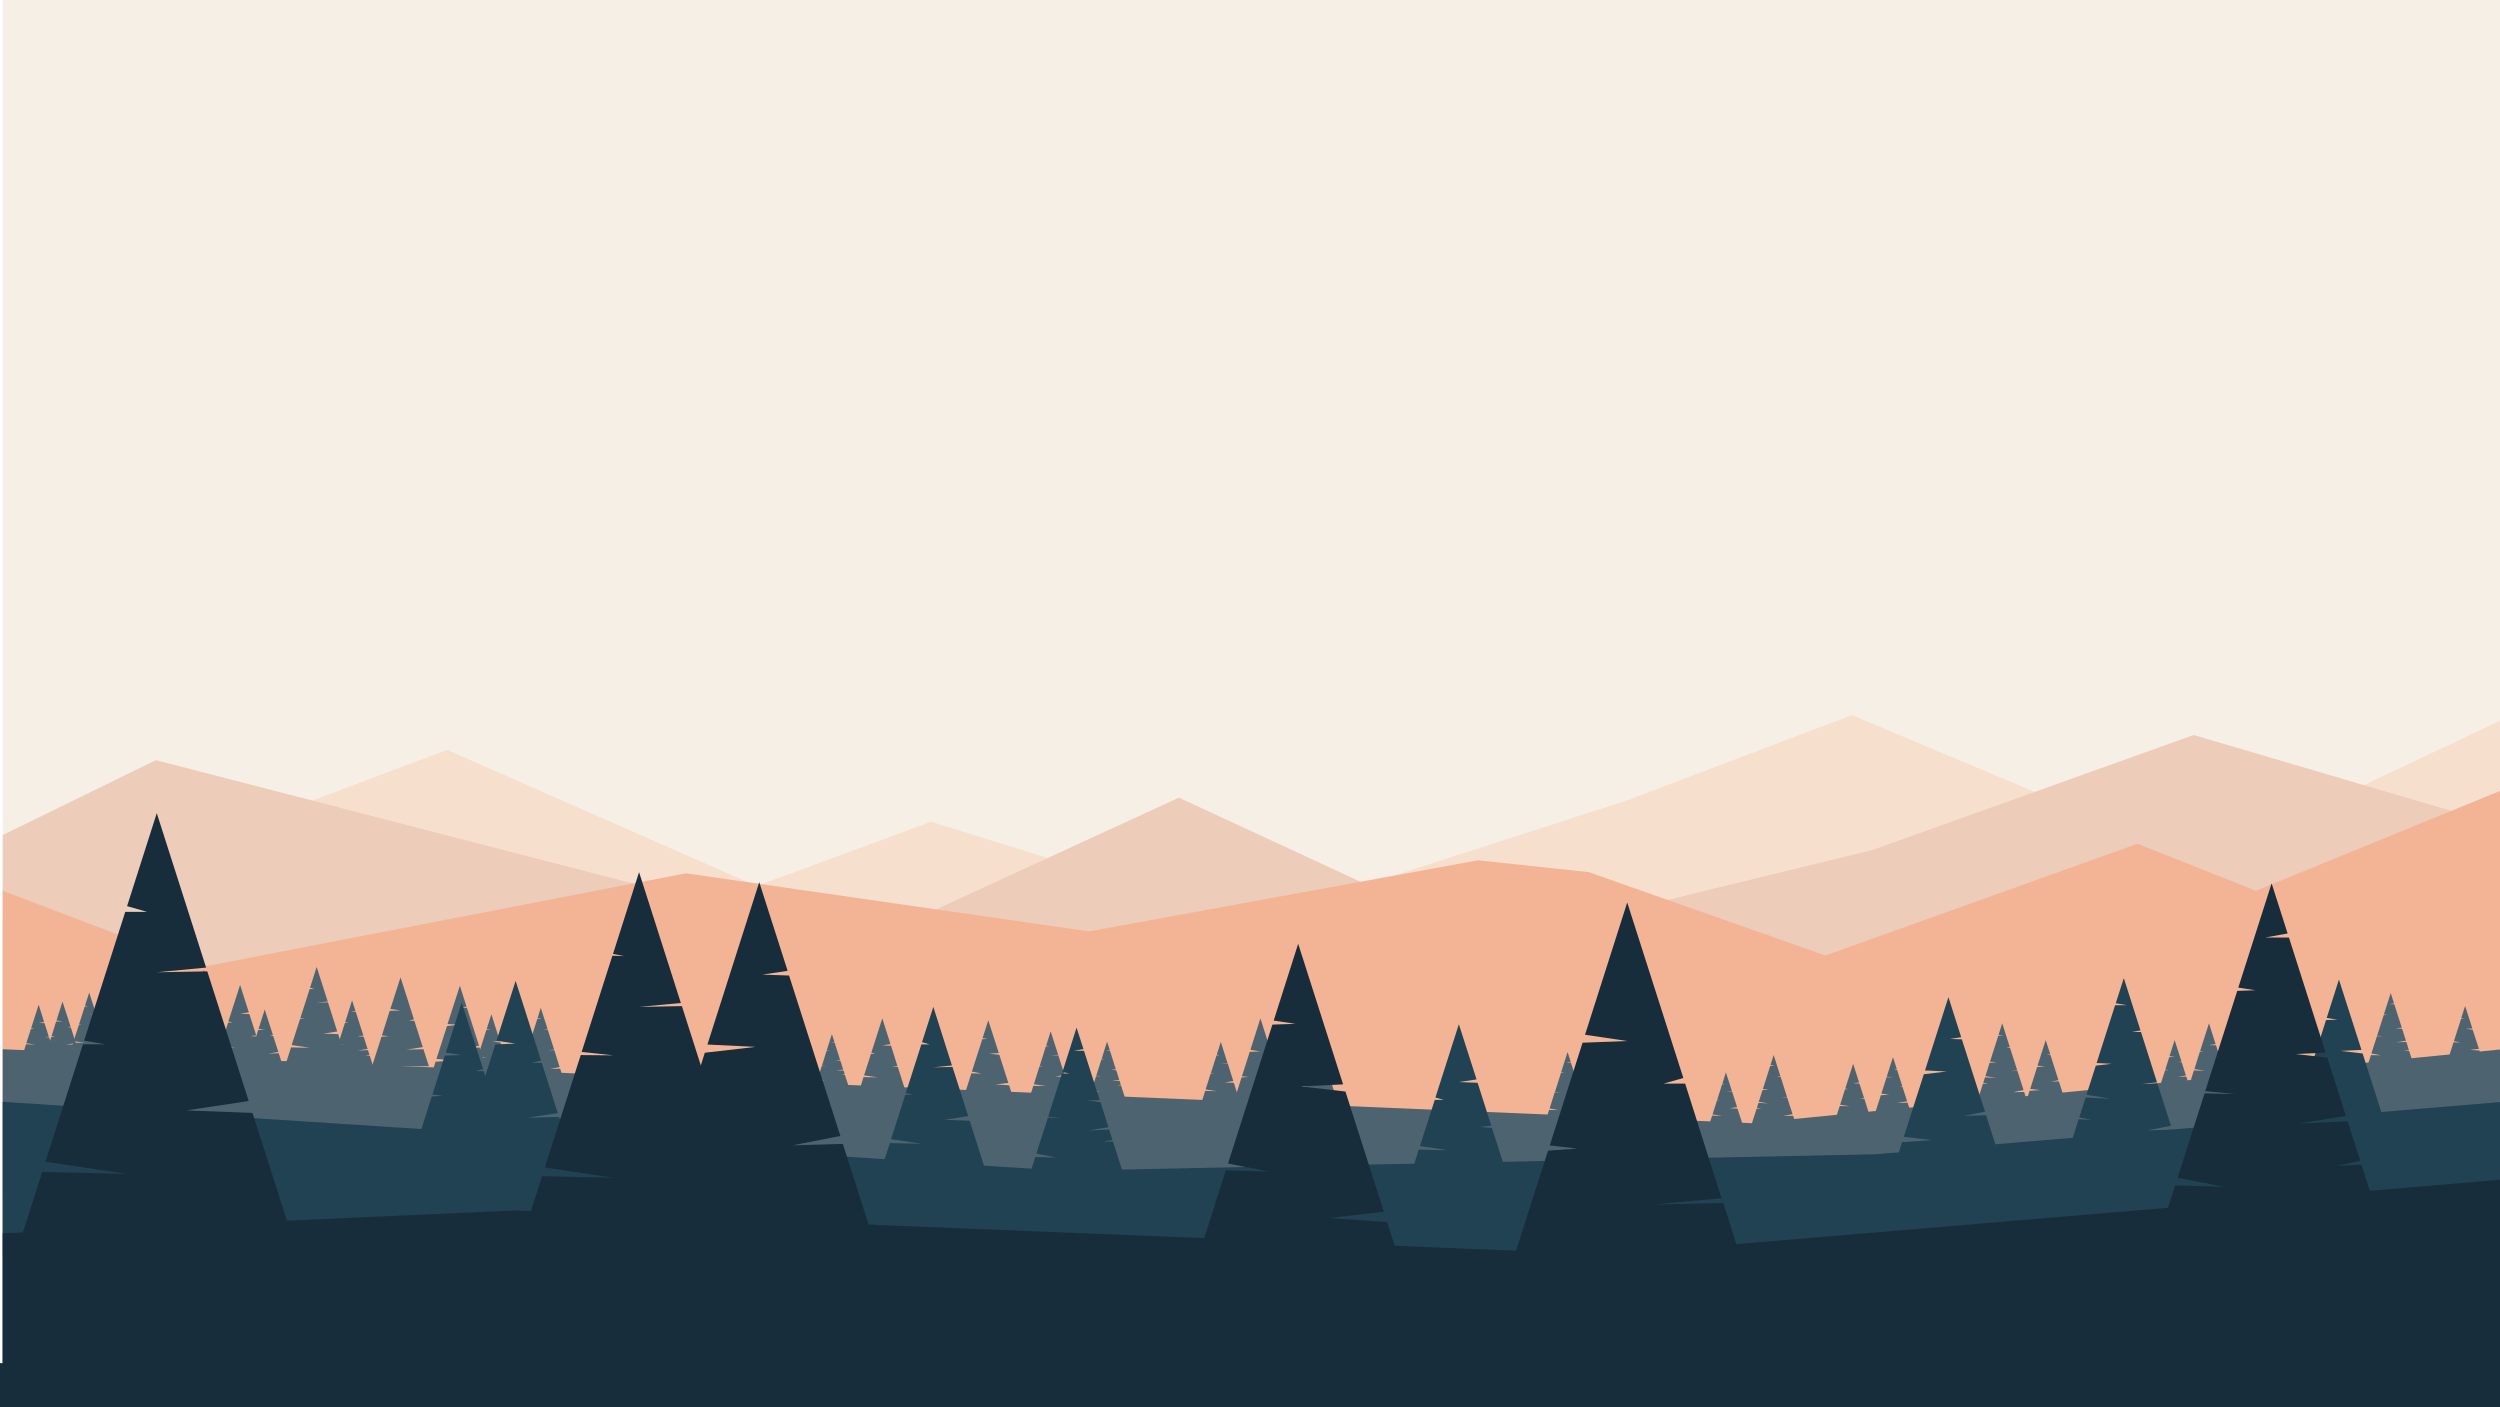
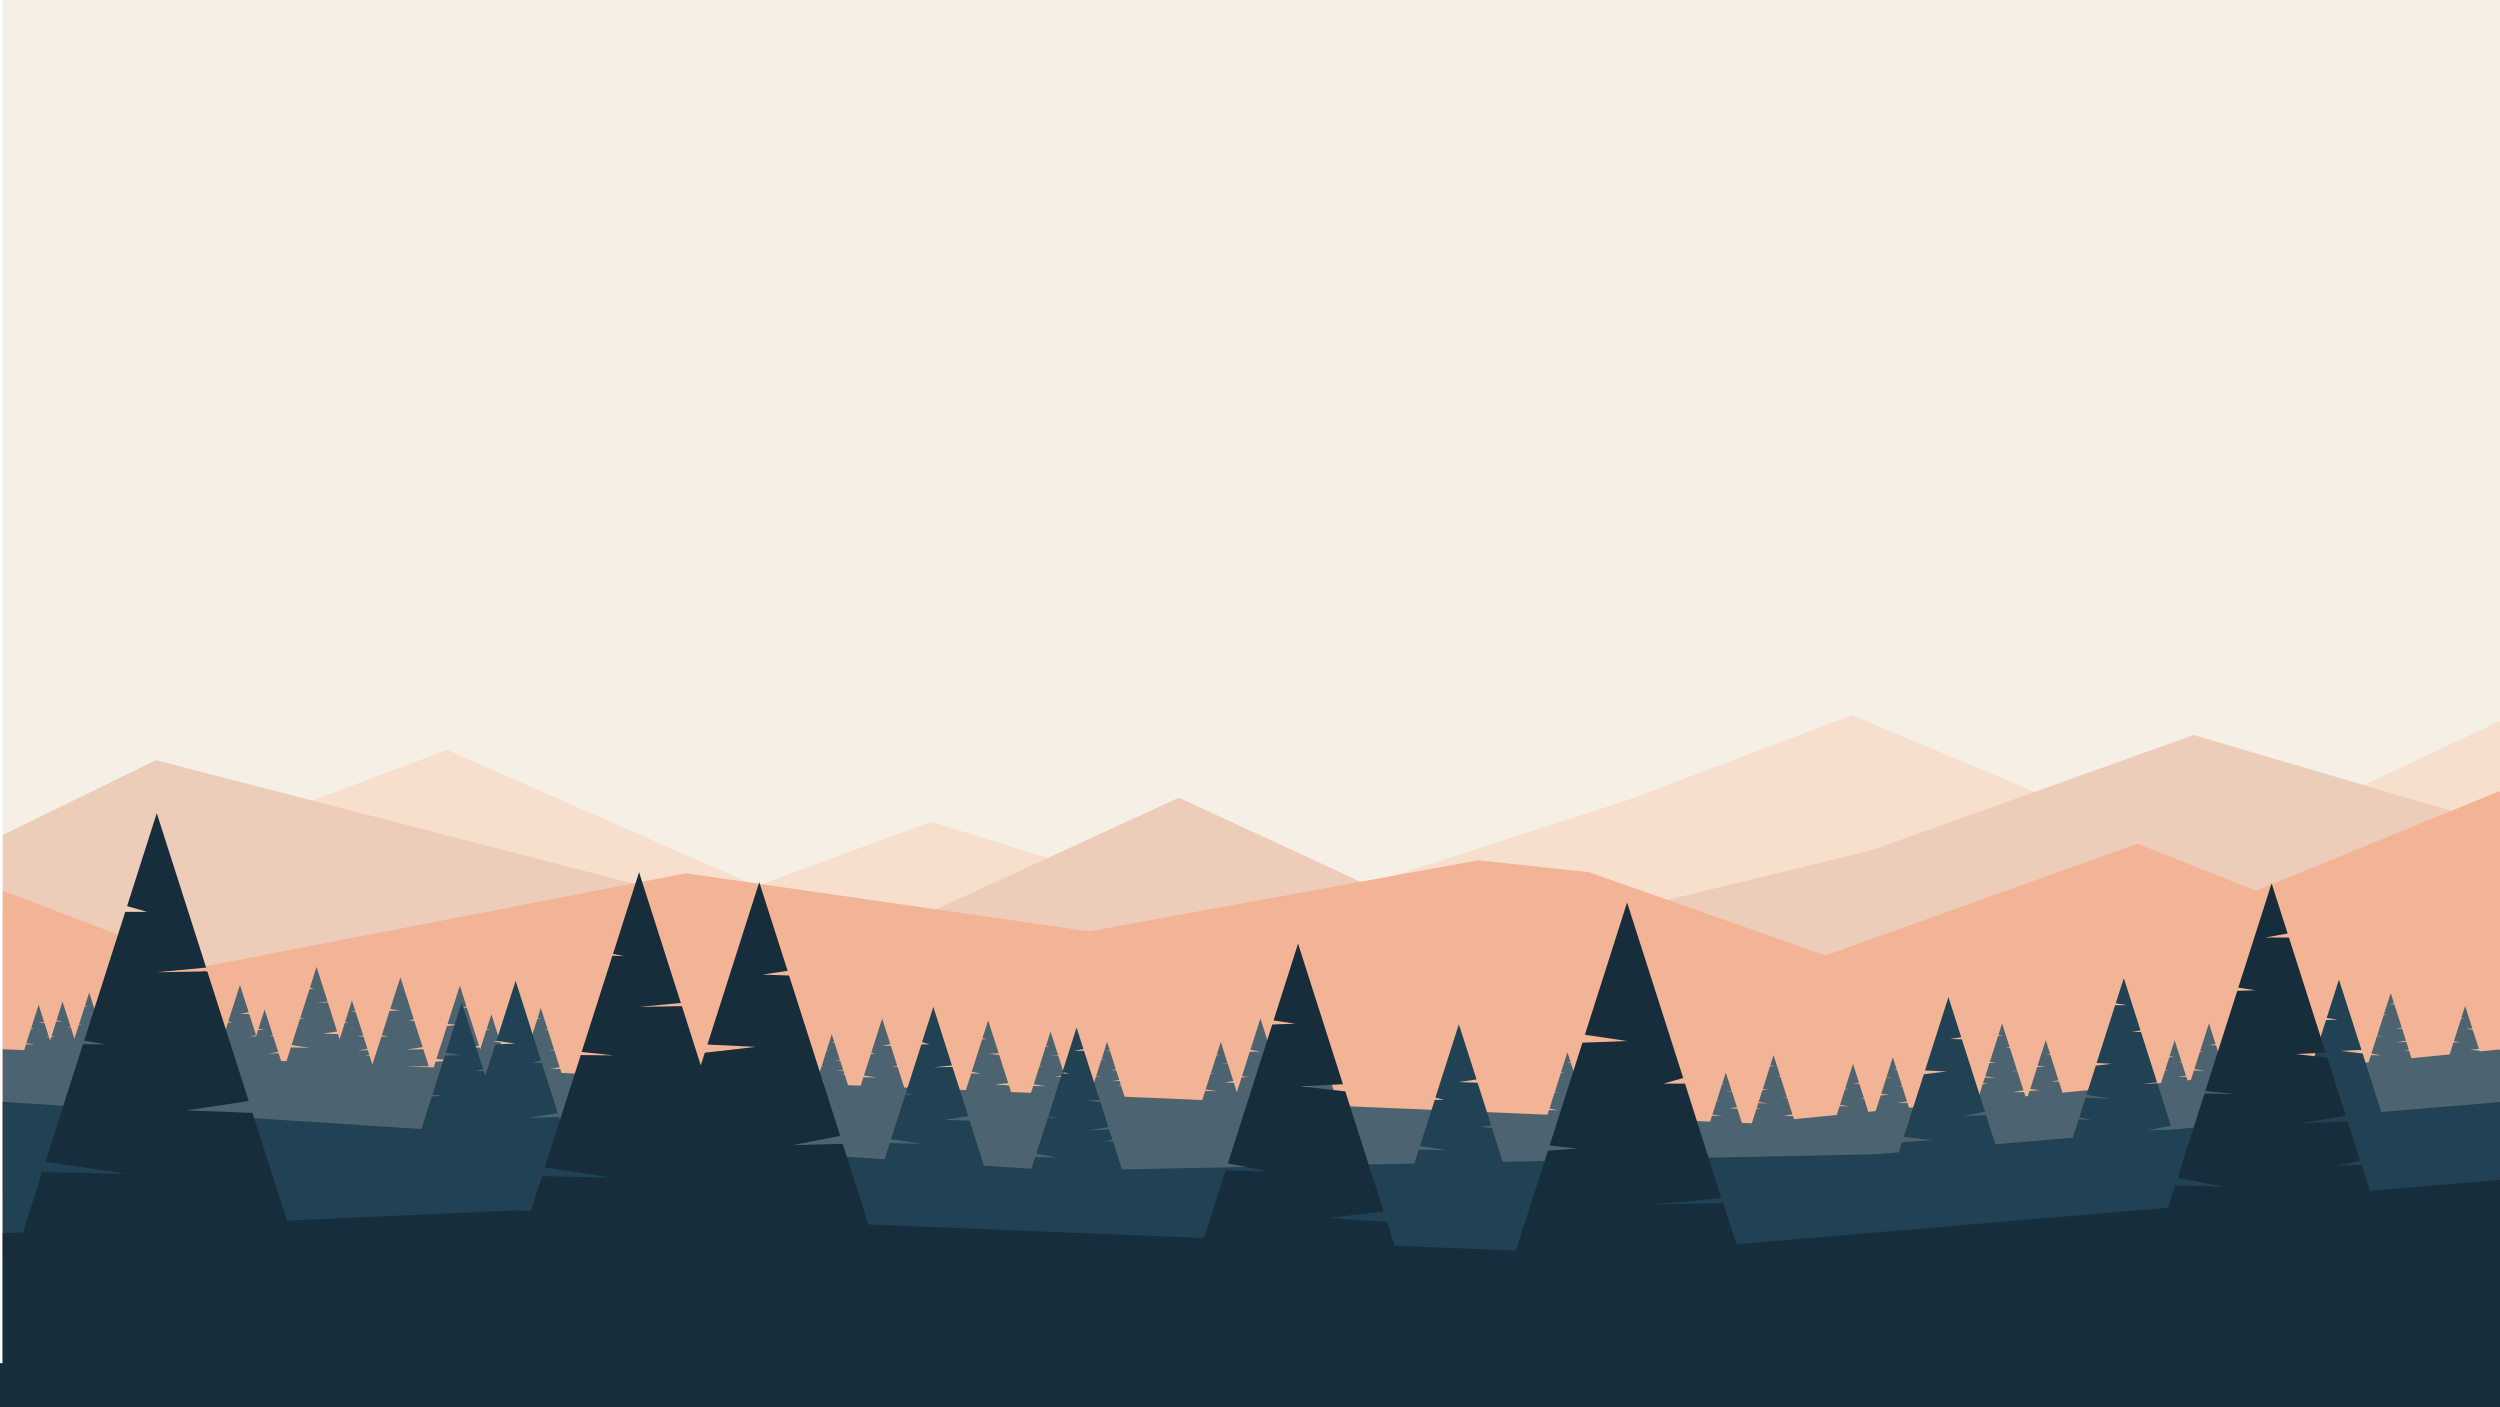
<svg xmlns="http://www.w3.org/2000/svg" version="1.1" id="bac1" x="0px" y="0px" viewBox="0 0 1920 1080" enable-background="new 0 0 1920 1080" xml:space="preserve">
  <g>
-     <rect x="2.1" fill="#F5EFE5" width="1920" height="1059.5" />
-     <polygon id="111" fill="#F7DFCE" points="1922.1,552.6 1690.5,661.9 1422.3,549.2 1249.2,614.8 961.4,707.7 715.1,631.1 581,680.5    343.4,575.9 2.1,704.1 2.1,935.7 1922.1,935.7  " />
-     <polygon fill="#EDCCB9" points="1922.1,634.4 1684.7,564.5 1438,652.8 1146,724 905.4,612.6 662.8,724.2 119.7,583.8 2.1,641.3    2.1,920.5 1922.1,920.5  " />
-     <polygon fill="#F3B495" points="2.1,964.8 1922.1,964.8 1922.1,606.6 1732.5,684.1 1641.7,648 1401.9,733.8 1220.2,669.8    1135.1,660.7 836.3,715.3 526.8,670.7 155.7,742.5 2.1,684.1  " />
-     <polygon fill="#4D6470" points="685.1,819 689.2,818.6 684.3,803.1 677.6,802.9 683.9,801.9 677.6,782.1 669.2,808.4 672.2,809.3    668.9,809.3 663.6,825.9 673.8,827.4 663.2,827.2 659.8,837.9 695.4,837.9 689.5,819.3  " />
-     <polygon fill="#4D6470" points="1554.1,837.2 1549.4,822.5 1544.1,822.6 1549.3,822.2 1543.7,804.7 1540.6,804.6 1543.5,804.1    1537.7,785.9 1534.9,794.7 1538.8,795.4 1534.7,795.4 1528.3,815.4 1533.5,815.7 1528,816.3 1524.8,826.5 1533.1,827.8    1524.5,827.4 1523.1,831.6 1526.9,832.3 1522.9,832.3 1518.4,846.4 1557,846.4 1554.5,838.6 1546,838.8  " />
-     <polygon fill="#4D6470" points="1428.6,843.5 1431.6,843.2 1428,832.1 1423.2,832 1427.8,831.3 1423.2,817 1417.2,835.9    1419.3,836.5 1417,836.5 1413.2,848.5 1420.5,849.6 1412.9,849.4 1410.4,857.1 1436,857.1 1431.8,843.8  " />
-     <polygon fill="#4D6470" points="137.1,805.9 142.6,788.4 148.9,788.6 142.8,788 149.4,767.2 153.2,767.1 149.6,766.6 156.5,745    159.8,755.3 155.2,756.2 160.1,756.2 167.7,780 161.5,780.3 168,781 171.9,793.1 162.1,794.7 172.3,794.2 173.9,799.2 169.4,800    174.1,800 179.4,816.7 133.6,816.7 136.6,807.5 146.8,807.8  " />
-     <polygon fill="#4D6470" points="997,850.2 1002.1,834.2 1009.5,833.9 1002.6,832.8 1007.2,818.5 1012.8,818.6 1007.3,818.1    1012.8,800.9 1016,811.3 1013.8,811.9 1016.2,811.9 1020.8,826.1 1018.5,826.6 1020.9,826.6 1025.1,839.6 1016.1,840.9    1025.4,840.7 1028.5,850.2  " />
-     <polygon fill="#4D6470" points="1702.5,815.6 1705.8,815.2 1701.9,802.8 1696.5,802.6 1701.6,801.9 1696.5,785.9 1689.7,807.1    1692.1,807.7 1689.5,807.7 1685.3,821.1 1693.4,822.3 1684.9,822.1 1682.2,830.7 1710.8,830.7 1706,815.8  " />
-     <polygon fill="#4D6470" points="1376.7,855.7 1372.5,842.7 1367.9,842.8 1372.4,842.4 1367.5,826.9 1364.7,826.8 1367.3,826.4    1362.2,810.3 1359.7,818 1363.2,818.7 1359.5,818.7 1353.9,836.4 1358.5,836.6 1353.6,837.2 1350.7,846.2 1358.1,847.4 1350.5,847    1349.3,850.8 1352.6,851.4 1349.1,851.4 1345.1,863.8 1379.3,863.8 1377.1,856.9 1369.5,857.1  " />
-     <polygon fill="#4D6470" points="1889.7,800.6 1884.6,799.6 1890.1,782.5 1892.9,782.4 1890.2,782 1893.2,772.6 1898.8,789.9    1893.6,790.1 1899,790.8 1903.8,805.5 1897,806.3 1904.2,806.8 1905.7,811.5 1880.8,811.5 1884.3,800.5  " />
-     <polygon fill="#4D6470" points="1665.5,821.8 1662.9,821.5 1666,811.9 1670.1,811.7 1666.2,811.1 1670.1,798.8 1675.4,815.2    1673.5,815.7 1675.5,815.7 1678.8,826 1672.5,827 1679.1,826.8 1681.2,833.5 1659.1,833.5 1662.8,822  " />
-     <polygon fill="#4D6470" points="1821.2,809.1 1825.5,795.8 1830.3,795.9 1825.6,795.4 1830.7,779.6 1833.5,779.5 1830.8,779.1    1836.1,762.7 1838.6,770.6 1835.1,771.2 1838.8,771.2 1844.6,789.3 1839.9,789.6 1844.8,790.1 1847.8,799.3 1840.3,800.5    1848.1,800.2 1850,806.4 1846.2,807.2 1850.2,807 1853.5,817.3 1818.6,817.3 1820.9,810.3 1828.6,810.5  " />
-     <polygon fill="#4D6470" points="1575.2,830.7 1580.9,829.6 1574.7,810.1 1571.5,810 1574.6,809.6 1571.1,798.8 1564.8,818.5    1570.7,818.8 1564.5,819.5 1559.2,836.3 1566.8,837.2 1558.7,837.7 1557,843.1 1585.3,843.1 1581.2,830.5  " />
-     <polygon fill="#4D6470" points="1338.7,864.7 1334.4,851.4 1328.3,851.1 1334.1,850.3 1330.2,838.2 1325.5,838.3 1330.1,837.9    1325.5,823.6 1322.8,832.2 1324.6,832.7 1322.6,832.7 1318.8,844.7 1320.8,845 1318.7,845 1315.2,855.9 1322.7,857 1314.9,856.8    1312.4,864.7  " />
-     <polygon fill="#4D6470" points="197.8,802.8 194.7,802.5 198.3,791 203.3,790.8 198.6,790.1 203.3,775.3 209.6,794.9 207.4,795.6    209.8,795.6 213.8,807.9 206.2,809.1 214.1,808.9 216.6,816.9 190.1,816.9 194.5,803  " />
-     <polygon fill="#4D6470" points="298.4,795.8 293.3,795.2 299.3,776.3 307.6,776 299.8,774.9 307.6,750.6 317.9,782.8 314.2,783.9    318.2,783.9 324.7,804.2 312.2,806.1 325.2,805.8 329.4,818.9 285.7,818.9 293,796.2  " />
-     <polygon fill="#4D6470" points="627.9,828.6 631.1,818.7 634.6,818.8 631.2,818.5 634.9,806.8 637,806.7 635,806.4 638.9,794.2    640.8,800.1 638.2,800.5 640.9,800.5 645.2,814 641.8,814.1 645.4,814.6 647.6,821.4 642.1,822.3 647.8,822 648.7,824.9    646.2,825.3 648.8,825.3 651.9,834.7 626,834.7 627.6,829.5 633.4,829.7  " />
-     <polygon fill="#4D6470" points="838.4,837.1 841.8,826.5 845.6,826.5 841.9,826.2 845.9,813.6 848.2,813.5 846.1,813.2 850.2,800    852.3,806.3 849.5,806.8 852.4,806.8 857,821.3 853.3,821.5 857.3,822 859.6,829.3 853.6,830.3 859.8,830 860.8,833 858.1,833.5    860.9,833.5 864.2,843.7 836.3,843.7 838.1,838 844.3,838.2  " />
-     <polygon fill="#4D6470" points="255.4,815.5 259.7,802 264.5,802.1 259.8,801.6 264.9,785.6 267.8,785.4 265.1,785 270.4,768.3    273,776.4 269.4,777 273.2,777 279.1,795.4 274.3,795.7 279.3,796.2 282.3,805.6 274.7,806.8 282.6,806.5 283.8,810.3 280.4,810.9    284,810.9 288.2,823.9 252.7,823.9 255,816.7 262.9,816.9  " />
-     <polygon fill="#4D6470" points="1190.1,851.3 1194,838.9 1198.5,839 1194.2,838.6 1198.9,823.8 1201.5,823.7 1199,823.3    1203.9,808 1206.3,815.4 1203,816 1206.4,816 1211.9,832.9 1207.5,833.1 1212.1,833.6 1214.8,842.2 1207.9,843.3 1215.1,843    1216.2,846.6 1213,847.1 1216.4,847.1 1220.2,859 1187.6,859 1189.7,852.4 1197,852.6  " />
-     <polygon fill="#4D6470" points="359.2,804.8 367.9,803.1 358.6,774 353.7,773.8 358.3,773.1 353.2,757 343.7,786.5 352.5,786.9    343.3,788 335.2,813.2 346.7,814.5 334.5,815.4 332,823.4 374.4,823.4 368.3,804.5  " />
-     <polygon fill="#4D6470" points="192.3,795.7 196.8,795.2 191.5,778.8 184.4,778.5 191.1,777.5 184.4,756.4 175.4,784.4    178.6,785.3 175.2,785.3 169.5,803 180.3,804.6 169.1,804.4 165.4,815.8 203.3,815.8 197,796  " />
-     <polygon fill="#4D6470" points="429.8,819.5 425.7,806.5 421,806.6 425.6,806.1 420.6,790.6 417.8,790.5 420.5,790.1 415.3,774    412.9,781.8 416.3,782.4 412.7,782.4 407,800.2 411.6,800.4 406.7,801 403.9,809.9 411.2,811.1 403.6,810.8 401.6,816.9    405.4,817.7 401.5,817.5 398.2,827.6 432.4,827.6 430.2,820.7 422.6,820.9  " />
-     <polygon fill="#4D6470" points="952.4,846.7 947.6,831.6 940.7,831.3 947.2,830.3 942.9,816.7 937.6,816.9 942.7,816.4    937.6,800.2 934.5,809.9 936.6,810.5 934.3,810.5 930,824 932.2,824.4 929.8,824.4 925.9,836.7 934.4,838 925.6,837.8 922.7,846.7     " />
-     <polygon fill="#4D6470" points="823.4,843.8 818.1,827 810.4,826.7 817.6,825.7 812.8,810.5 806.9,810.7 812.7,810.1 806.9,792.1    803.5,803 805.8,803.6 803.2,803.6 798.5,818.6 800.9,819 798.3,819 794,832.7 803.4,834.1 793.6,833.9 790.4,843.8  " />
-     <polygon fill="#4D6470" points="267.6,819.1 259.7,794.2 248.3,793.8 259,792.2 251.9,769.8 243.2,770 251.7,769.2 243.2,742.6    238.1,758.6 241.5,759.6 237.8,759.6 230.7,781.8 234.3,782.4 230.5,782.4 224,802.6 237.9,804.7 223.5,804.4 218.8,819.1  " />
-     <polygon fill="#4D6470" points="753.8,824.5 746.4,823 754.4,798.1 758.5,797.9 754.6,797.3 759,783.6 767.1,808.8 759.6,809.2    767.5,810.1 774.4,831.7 764.5,832.8 775,833.5 777.2,840.4 740.9,840.4 746,824.3  " />
-     <polygon fill="#4D6470" points="373.2,812.3 367.1,811.1 373.6,790.8 377,790.7 373.8,790.2 377.4,779 383.9,799.6 377.9,799.9    384.3,800.6 389.9,818.2 381.9,819.1 390.4,819.7 392.2,825.3 362.6,825.3 366.8,812.1  " />
-     <polygon fill="#4D6470" points="958.9,827.1 953.8,826.6 959.8,807.8 968,807.5 960.3,806.3 968,782.1 978.2,814.2 974.6,815.3    978.6,815.3 985,835.5 972.7,837.4 985.5,837.1 989.7,850.2 946.3,850.2 953.5,827.5  " />
-     <polygon fill="#4D6470" points="42.6,796.1 39.6,795.8 43.1,784.5 48,784.4 43.4,783.7 48,769.2 54.2,788.4 52,789 54.4,789    58.2,801.1 50.8,802.2 58.5,802.1 61,809.9 35,809.9 39.4,796.4  " />
-     <polygon fill="#4D6470" points="83.7,809.9 78.7,794.4 71.6,794.1 78.3,793.1 73.9,779.2 68.5,779.3 73.8,778.8 68.5,762.3    65.3,772.3 67.4,772.9 65.1,772.9 60.7,786.7 62.9,787.1 60.6,787.1 56.5,799.6 65.2,800.9 56.2,800.7 53.3,809.9  " />
-     <polygon fill="#4D6470" points="1440,855.1 1444.5,841.1 1451,840.8 1444.9,839.9 1448.9,827.3 1453.8,827.4 1449,826.9    1453.8,811.9 1456.7,820.9 1454.8,821.5 1456.9,821.5 1460.9,834 1458.9,834.4 1461,834.4 1464.7,845.8 1456.8,847 1465,846.8    1467.7,855.1  " />
-     <polygon fill="#4D6470" points="34.7,796.5 37.5,796.2 34.2,785.8 29.7,785.6 33.9,785 29.7,771.6 24,789.4 26,790 23.8,790    20.2,801.2 27.1,802.2 20,802 17.7,809.3 41.7,809.3 37.7,796.7  " />
-     <polygon fill="#4D6470" points="2.1,805.8 1345.2,862.6 1922.1,805.8 1922.1,1059.5 2.1,1059.5  " />
-     <polygon fill="#204253" points="340.1,841.5 332.1,840.6 341.6,810.7 354.6,810.3 342.4,808.4 354.6,769.9 371,821 365.2,822.6    371.5,822.6 381.8,854.9 362.1,857.8 382.6,857.4 389.2,878.2 320.1,878.2 331.6,842.1  " />
-     <polygon fill="#204253" points="373.5,839.3 369,837.8 380.4,802.1 396,801.5 381.3,799.3 396,753.3 415.5,814.4 408.6,816.3    416.1,816.3 428.4,854.9 404.8,858.4 429.4,857.8 437.3,882.7 354.6,882.7 368.4,839.6  " />
-     <polygon fill="#204253" points="795.9,886 804.8,858.3 814.8,858.5 805,857.6 815.5,824.6 821.5,824.3 815.9,823.5 826.8,789.2    832.1,805.7 824.8,807 832.5,807 844.6,844.9 834.8,845.3 845.2,846.5 851.3,865.7 835.7,868.2 851.8,867.5 854.4,875.5    847.3,876.7 854.8,876.7 863.3,903.3 790.4,903.3 795.1,888.6 811.3,889  " />
-     <polygon fill="#204253" points="1507.9,857 1524.5,853.8 1506.7,798.2 1497.5,797.9 1506.2,796.6 1496.4,765.8 1478.4,822.1    1495.1,822.9 1477.5,825 1462.1,873.1 1484,875.6 1460.8,877.2 1455.9,892.5 1536.8,892.5 1525.3,856.5  " />
-     <polygon fill="#204253" points="1136.4,865.5 1145.3,864.5 1134.8,831.6 1120.4,831 1134,829 1120.4,786.6 1102.4,842.9    1108.8,844.7 1101.9,844.7 1090.5,880.2 1112.2,883.4 1089.6,882.9 1082.3,905.9 1158.5,905.9 1145.8,866.2  " />
-     <polygon fill="#204253" points="1667.3,864.6 1656.9,832.1 1645.2,832.4 1656.6,831.3 1644.3,792.6 1637.3,792.4 1643.9,791.4    1631.1,751.2 1624.9,770.5 1633.5,772 1624.4,772 1610.2,816.4 1621.7,817 1609.6,818.4 1602.4,840.8 1620.7,843.8 1601.8,842.9    1596.9,858.1 1606.3,860.1 1596.4,859.6 1588.4,884.8 1673.7,884.8 1668.2,867.6 1649.2,868.1  " />
-     <polygon fill="#204253" points="758.1,902.8 744.7,860.7 725.4,860 743.6,857.2 731.5,819.4 716.8,819.7 731.1,818.3 716.8,773.3    708.1,800.4 713.9,802.1 707.6,802.1 695.6,839.6 701.7,840.7 695.3,840.7 684.3,874.9 707.9,878.4 683.4,877.9 675.4,902.8  " />
-     <polygon fill="#204253" points="1785.2,839.8 1769.4,836.7 1786.4,783.4 1795.3,783.1 1786.9,781.8 1796.3,752.3 1813.6,806.3    1797.6,807.1 1814.5,809.1 1829.2,855.2 1808.2,857.6 1830.5,859.2 1835.2,873.9 1757.5,873.9 1768.5,839.4  " />
-     <polygon fill="#204253" points="2.1,1059.5 1922.1,1059.5 1922.1,846.2 1440.1,886.5 815.5,899.1 2.1,846.2  " />
-     <polygon fill="#172D3C" points="974.8,899.8 943.1,893.6 977.2,786.9 994.9,786.3 978.2,783.8 997,724.8 1031.5,832.8 999.5,834.4    1033.3,838.3 1062.8,930.6 1020.7,935.4 1065.3,938.6 1074.7,967.9 919.4,967.9 941.4,898.9  " />
-     <polygon fill="#172D3C" points="1211.4,882.1 1190.2,879.7 1215.4,800.8 1249.7,799.5 1217.3,794.7 1249.7,693.1 1292.8,827.9    1277.6,832.2 1294.2,832.2 1322.1,920.2 1269.3,925.1 1323.5,923.9 1341,978.8 1158.5,978.8 1188.9,883.7  " />
-     <polygon fill="#172D3C" points="1672.4,904.5 1693.1,839.7 1716.4,840.2 1693.6,838 1718.2,761 1732.1,760.5 1719,758.5    1744.6,678.4 1756.9,716.9 1739.8,720 1757.9,720 1786.1,808.4 1763.2,809.5 1787.4,812.3 1801.6,857 1765.2,862.9 1803,861.2    1812.7,891.6 1794,895.4 1813.6,894.5 1829.7,944.7 1659.6,944.7 1670.5,910.4 1708.4,911.5  " />
-     <polygon fill="#172D3C" points="608.8,879.6 645.4,872.4 606,749.2 585.6,748.5 604.9,745.6 583.1,677.5 543.3,802.2 580.3,804    541.3,808.5 515.6,890 564.2,895.5 512.6,899.2 493.4,958.3 672.8,958.3 647.3,878.5  " />
-     <polygon fill="#172D3C" points="229.4,965.6 193.9,854.7 143.1,852.8 191,845.6 159.2,746 120.4,746.7 158.3,743.1 120.4,624.5    97.6,695.9 112.9,700.3 96.2,700.3 64.6,799.2 80.7,802 63.7,802 34.9,892.2 97,901.5 32.4,900.1 11.5,965.6  " />
-     <polygon fill="#172D3C" points="583.1,958.8 523.7,772.7 490.8,773.3 522.9,770.3 490.8,669.8 470.8,732.6 479.4,734.3 470.3,734    446.7,807.9 471,810.5 446,810.3 418.4,896.6 471,904.5 416.3,903.3 398.5,958.8  " />
-     <polygon fill="#172D3C" points="1922.1,905.9 1238.4,963.5 396,929.6 2.1,947.2 2.1,1059.5 1922.1,1059.5  " />
-     <rect x="-7.2" y="1046.9" fill="#172D3C" width="1938.8" height="47.4" />
+     <rect id="_x30_" x="2.1" fill="#F5EFE5" width="1920" height="1059.5" />
+     <polygon id="_x31_" fill="#F7DFCE" points="1922.1,552.6 1690.5,661.9 1422.3,549.2 1249.2,614.8 961.4,707.7 715.1,631.1    581,680.5 343.4,575.9 2.1,704.1 2.1,935.7 1922.1,935.7  " />
+     <polygon id="_x32_" fill="#EDCCB9" points="1922.1,634.4 1684.7,564.5 1438,652.8 1146,724 905.4,612.6 662.8,724.2 119.7,583.8    2.1,641.3 2.1,920.5 1922.1,920.5  " />
+     <polygon id="_x33_" fill="#F3B495" points="2.1,964.8 1922.1,964.8 1922.1,606.6 1732.5,684.1 1641.7,648 1401.9,733.8    1220.2,669.8 1135.1,660.7 836.3,715.3 526.8,670.7 155.7,742.5 2.1,684.1  " />
+     <polygon id="_x34_" fill="#4D6470" points="1904.4,807.5 1904.2,806.8 1897,806.3 1903.8,805.5 1899,790.8 1893.6,790.1    1898.8,789.9 1893.2,772.6 1890.2,782 1892.9,782.4 1890.1,782.5 1884.6,799.6 1889.7,800.6 1884.3,800.5 1881.3,809.8 1852,812.7    1850.2,807 1846.2,807.2 1850,806.4 1848.1,800.2 1840.3,800.5 1847.8,799.3 1844.8,790.1 1839.9,789.6 1844.6,789.3 1838.8,771.2    1835.1,771.2 1838.6,770.6 1836.1,762.7 1830.8,779.1 1833.5,779.5 1830.7,779.6 1825.6,795.4 1830.3,795.9 1825.5,795.8    1821.2,809.1 1828.6,810.5 1820.9,810.3 1819,815.9 1709.5,826.7 1706,815.8 1702.5,815.6 1705.8,815.2 1701.9,802.8 1696.5,802.6    1701.6,801.9 1696.5,785.9 1689.7,807.1 1692.1,807.7 1689.5,807.7 1685.3,821.1 1693.4,822.3 1684.9,822.1 1682.6,829.4    1680,829.7 1679.1,826.9 1672.5,827.1 1678.8,826.1 1675.5,815.8 1673.5,815.8 1675.4,815.3 1670.1,798.9 1666.2,811.2    1670.1,811.8 1666,812 1662.9,821.6 1665.5,821.9 1662.8,822.1 1659.7,831.7 1584,839.2 1581.2,830.6 1575.2,830.8 1580.9,829.7    1574.7,810.2 1571.5,810.1 1574.6,809.7 1571.1,798.9 1564.8,818.6 1570.7,818.9 1564.5,819.6 1559.2,836.4 1566.8,837.3    1558.7,837.8 1557.4,841.8 1555.5,842 1554.4,838.7 1545.9,838.9 1554,837.3 1549.3,822.6 1544,822.7 1549.2,822.3 1543.6,804.8    1540.5,804.7 1543.4,804.2 1537.6,786 1534.8,794.8 1538.7,795.5 1534.6,795.5 1528.2,815.5 1533.4,815.8 1527.9,816.4    1524.7,826.6 1533,827.9 1524.4,827.5 1523,831.7 1526.8,832.4 1522.8,832.4 1518.6,845.6 1466.2,850.8 1464.9,846.9 1456.7,847.1    1464.6,845.9 1460.9,834.5 1458.8,834.5 1460.8,834.1 1456.8,821.6 1454.7,821.6 1456.6,821 1453.7,812 1448.9,827 1453.7,827.5    1448.8,827.4 1444.8,840 1450.9,840.9 1444.4,841.2 1440.5,853.3 1434.8,853.9 1431.7,843.9 1428.5,843.6 1431.5,843.3    1427.9,832.2 1423.1,832.1 1427.7,831.4 1423.1,817.1 1417.1,836 1419.2,836.6 1416.9,836.6 1413.1,848.6 1420.4,849.7    1412.8,849.5 1410.6,856.3 1377.8,859.5 1377,857 1369.4,857.2 1376.6,855.8 1372.4,842.8 1367.8,842.9 1372.3,842.5 1367.4,827    1364.6,826.9 1367.2,826.5 1362.1,810.4 1359.6,818.1 1363.1,818.8 1359.4,818.8 1353.8,836.5 1358.4,836.7 1353.5,837.3    1350.6,846.3 1358,847.5 1350.4,847.1 1349.2,850.9 1352.5,851.5 1349,851.5 1345.4,862.7 1345.1,862.7 1337.8,862.4 1334.3,851.5    1328.2,851.2 1334,850.4 1330.1,838.3 1325.4,838.4 1330,838 1325.4,823.7 1322.7,832.3 1324.5,832.8 1322.5,832.8 1318.7,844.8    1320.7,845.1 1318.6,845.1 1315.1,856 1322.6,857.1 1314.8,856.9 1313.4,861.4 1219.6,857.4 1216.3,847.2 1212.9,847.2    1216.1,846.7 1215,843.1 1207.8,843.4 1214.7,842.3 1212,833.7 1207.4,833.2 1211.8,833 1206.3,816.1 1202.9,816.1 1206.2,815.5    1203.8,808.1 1198.9,823.4 1201.4,823.8 1198.8,823.9 1194.1,838.7 1198.4,839.1 1193.9,839 1190,851.4 1196.9,852.7 1189.6,852.5    1188.5,856.1 1028.1,849.3 1025.3,840.8 1016,841 1025,839.7 1020.8,826.7 1018.4,826.7 1020.7,826.2 1016.1,812 1013.7,812    1015.9,811.4 1012.7,801 1007.2,818.2 1012.7,818.7 1007.1,818.6 1002.5,832.9 1009.4,834 1002,834.3 997.6,848 988.7,847.6    985.4,837.2 972.6,837.5 984.9,835.6 978.5,815.4 974.5,815.4 978.1,814.3 968,782.1 960.3,806.3 968,807.5 959.8,807.8    953.8,826.6 958.9,827.1 953.5,827.5 949.9,838.8 947.6,831.6 940.7,831.3 947.2,830.3 942.9,816.7 937.6,816.9 942.7,816.4    937.6,800.2 934.5,809.9 936.6,810.5 934.3,810.5 930,824 932.2,824.4 929.8,824.4 925.9,836.7 934.4,838 925.6,837.8 923.3,844.8    863.7,842.3 860.9,833.6 858.1,833.6 860.8,833.1 859.8,830.1 853.6,830.4 859.6,829.4 857.3,822.1 853.3,821.6 857,821.4    852.4,806.9 849.5,806.9 852.3,806.4 850.2,800.1 846.1,813.3 848.2,813.6 845.9,813.7 841.9,826.3 845.6,826.6 841.8,826.6    838.4,837.2 844.3,838.3 838.1,838.1 837.1,841.2 822.3,840.6 818,827.1 810.3,826.8 817.5,825.8 812.7,810.6 806.8,810.8    812.6,810.2 806.8,792.2 803.4,803.1 805.7,803.7 803.1,803.7 798.4,818.7 800.8,819.1 798.2,819.1 793.9,832.8 803.3,834.2    793.5,834 791.8,839.3 776.5,838.7 774.9,833.6 764.4,832.9 774.3,831.8 767.4,810.2 759.5,809.3 767,808.9 758.9,783.7    754.5,797.4 758.4,798 754.3,798.2 746.3,823.1 753.7,824.6 745.9,824.4 741.8,837.2 694.4,835.2 689.4,819.4 685,819.1    689.1,818.7 684.2,803.2 677.5,803 683.8,802 677.5,782.2 669.1,808.5 672.1,809.4 668.8,809.4 663.5,826 673.7,827.5 663.1,827.3    661,833.8 651.3,833.4 648.7,825.4 646.1,825.4 648.6,825 647.7,822.1 642,822.4 647.5,821.5 645.3,814.7 641.7,814.2 645.1,814.1    640.8,800.6 638.1,800.6 640.7,800.2 638.8,794.3 634.9,806.5 636.9,806.8 634.8,806.9 631.1,818.6 634.5,818.9 631,818.8    627.8,828.7 633.3,829.8 627.5,829.6 626.7,832.3 431.2,824 430.2,820.8 422.6,821 429.8,819.6 425.7,806.6 421,806.7 425.6,806.2    420.6,790.7 417.8,790.6 420.5,790.2 415.3,774.1 412.9,781.9 416.3,782.5 412.7,782.5 407,800.3 411.6,800.5 406.7,801.1    403.9,810 411.2,811.2 403.6,810.9 401.6,817 405.4,817.8 401.5,817.6 399.8,822.7 391.2,822.3 390.4,819.7 381.9,819.1    389.9,818.2 384.3,800.6 377.9,799.9 383.9,799.6 377.4,779 373.8,790.2 377,790.7 373.6,790.8 368.8,805.9 368.3,804.5    359.2,804.8 367.9,803.1 358.6,774 353.7,773.8 358.3,773.1 353.2,757 343.7,786.5 352.5,786.9 343.3,788 335.2,813.2 346.7,814.5    334.5,815.4 333.1,819.8 311.8,818.9 329.3,818.9 325.1,805.8 312.1,806.1 324.6,804.2 318.1,783.9 314.1,783.9 317.8,782.8    307.5,750.6 299.7,774.9 307.5,776 299.2,776.3 293.2,795.2 298.3,795.8 292.9,796.2 286,817.5 283.9,810.9 280.3,810.9    283.7,810.3 282.5,806.5 274.6,806.8 282.2,805.6 279.2,796.2 274.2,795.7 279,795.4 273.1,777 269.3,777 272.9,776.4 270.3,768.3    265,785 267.7,785.4 264.8,785.6 260.8,798.1 259.6,794.2 248.2,793.8 258.9,792.2 251.8,769.8 243.1,770 251.6,769.2 243.1,742.6    238,758.6 241.4,759.6 237.7,759.6 230.6,781.8 234.2,782.4 230.4,782.4 223.9,802.6 237.8,804.7 223.4,804.4 220,815 215.9,814.8    214,808.9 206.1,809.1 213.7,807.9 209.7,795.6 207.3,795.6 209.5,794.9 203.2,775.3 198.5,790.1 203.2,790.8 198.2,791 196.6,796    192.2,795.7 196.7,795.2 191.4,778.8 184.3,778.5 191,777.5 184.3,756.4 175.3,784.4 178.5,785.3 175.1,785.3 172.2,794.3    172.2,794.2 162,794.7 171.8,793.1 168,781 161.5,780.3 167.7,780 160.1,756.2 155.2,756.2 159.8,755.3 156.5,745 149.6,766.6    153.2,767.1 149.4,767.2 142.8,788 148.9,788.6 142.6,788.4 137.1,805.9 146.8,807.8 136.6,807.5 135.3,811.4 83.5,809.2    78.7,794.4 71.6,794.1 78.3,793.1 73.9,779.2 68.5,779.3 73.8,778.8 68.5,762.3 65.3,772.3 67.4,772.9 65.1,772.9 60.7,786.7    62.9,787.1 60.6,787.1 57.1,797.7 54.4,789 52,789 54.2,788.4 48,769.2 43.4,783.7 48,784.4 43.1,784.5 39.6,795.8 42.6,796.1    39.4,796.4 38.5,799.2 37.7,796.7 34.7,796.5 37.5,796.2 34.2,785.8 29.7,785.6 33.9,785 29.7,771.6 24,789.4 26,790 23.8,790    20.2,801.2 27.1,802.2 20,802 18.6,806.5 2.1,805.8 2.1,1059.5 1922.1,1059.5 1922.1,805.8  " />
+     <polygon fill="#4D6470" points="373.2,812.3 370.8,812.2 370.7,811.8  " />
+     <polygon fill="#4D6470" points="264.5,802.1 262.2,802.1 262.1,801.9  " />
+     <polygon fill="#4D6470" points="180.3,804.6 175.5,804.5 175.3,803.8  " />
+     <polygon fill="#4D6470" points="170.5,799.8 170.4,800 169.3,800  " />
+     <polygon fill="#4D6470" points="65.2,800.9 58.1,800.7 57.8,799.8  " />
+     <polygon fill="#4D6470" points="56,801.4 55.8,802.1 50.9,802.2  " />
+     <polygon id="_x35_" fill="#204253" points="1828.8,854 1814.5,809.1 1797.6,807.1 1813.6,806.3 1796.3,752.3 1786.9,781.8    1795.3,783.1 1786.4,783.4 1769.4,836.7 1785.2,839.8 1768.5,839.4 1762.1,859.6 1665.2,867.7 1649.2,868.1 1667.3,864.6    1656.9,832.1 1645.2,832.4 1656.6,831.3 1644.3,792.6 1637.3,792.4 1643.9,791.4 1631.1,751.2 1624.9,770.5 1633.5,772 1624.4,772    1610.2,816.4 1621.7,817 1609.6,818.4 1602.4,840.8 1620.7,843.8 1601.8,842.9 1596.9,858.1 1606.3,860.1 1596.4,859.6    1591.9,873.8 1532.4,878.8 1525.3,856.5 1507.9,857 1524.5,853.8 1506.7,798.2 1497.5,797.9 1506.2,796.6 1496.4,765.8    1478.4,822.1 1495.1,822.9 1477.5,825 1462.1,873.1 1484,875.6 1460.8,877.2 1458.3,885 1440.1,886.5 1154.1,892.3 1145.8,866.2    1136.4,865.5 1145.3,864.5 1134.8,831.6 1120.4,831 1134,829 1120.4,786.6 1102.4,842.9 1108.8,844.7 1101.9,844.7 1090.5,880.2    1112.2,883.4 1089.6,882.9 1086.2,893.6 861.7,898.1 854.8,876.6 847.3,876.6 854.4,875.4 851.8,867.4 835.7,868.1 851.3,865.6    845.2,846.4 834.8,845.2 844.6,844.8 832.5,807 824.8,807 832.1,805.7 826.8,789.2 815.9,823.5 821.5,824.3 815.5,824.6 805,857.6    814.8,858.5 804.8,858.3 795.9,886 811.3,889 795.1,888.6 792.2,897.6 755.7,895.2 744.7,860.7 725.4,860 743.6,857.2 731.5,819.4    716.8,819.7 731.1,818.3 716.8,773.3 708.1,800.4 713.9,802.1 707.6,802.1 695.6,839.6 701.7,840.7 695.3,840.7 684.3,874.9    707.9,878.4 683.4,877.9 679.4,890.3 434.6,874.4 429.4,857.9 404.8,858.5 428.4,855 416.1,816.4 408.6,816.4 415.5,814.5    396,753.3 381.3,799.3 396,801.5 380.4,802.1 372.7,826.3 371.5,822.6 365.2,822.6 371,821 354.6,769.9 342.4,808.4 354.6,810.3    341.6,810.7 332.1,840.6 340.1,841.5 331.6,842.1 323.6,867.1 2.1,846.2 2.1,1059.5 1922.1,1059.5 1922.1,846.2  " />
+     <polygon fill="#204253" points="362.6,857.7 362.6,857.7 362.1,857.8  " />
+     <polygon id="_x36_" fill="#172D3C" points="1922.1,1046.9 1922.1,905.9 1820,914.5 1813.6,894.5 1794,895.4 1812.7,891.6    1803,861.2 1765.2,862.9 1801.6,857 1787.4,812.3 1763.2,809.5 1786.1,808.4 1757.9,720 1739.8,720 1756.9,716.9 1744.6,678.4    1719,758.5 1732.1,760.5 1718.2,761 1693.6,838 1716.4,840.2 1693.1,839.7 1672.4,904.5 1708.4,911.5 1670.5,910.4 1665,927.6    1333.5,955.5 1323.4,923.9 1269.2,925.1 1322,920.2 1294.1,832.2 1277.5,832.2 1292.7,827.9 1249.6,693.1 1217.2,794.7    1249.6,799.5 1215.3,800.8 1190.1,879.7 1211.3,882.1 1188.8,883.7 1164.2,960.5 1071,956.7 1065.2,938.5 1020.6,935.3    1062.7,930.5 1033.2,838.2 999.4,834.3 1031.4,832.7 996.9,724.7 978.1,783.7 994.8,786.2 977.1,786.8 943,893.5 974.7,899.7    941.3,898.8 924.7,950.8 667,940.4 647.2,878.4 608.7,879.5 645.3,872.3 606,749.2 585.6,748.5 604.9,745.6 583.1,677.5    543.3,802.2 580.3,804 541.3,808.5 538.2,818.2 523.7,772.7 490.8,773.3 522.9,770.3 490.8,669.8 470.8,732.6 479.4,734.3    470.3,734 446.7,807.9 471,810.5 446,810.3 418.4,896.6 471,904.5 416.3,903.3 407.7,930.1 396,929.6 220.4,937.4 193.9,854.7    143.1,852.8 191,845.6 159.2,746 120.4,746.7 158.3,743.1 120.4,624.5 97.6,695.9 112.9,700.3 96.2,700.3 64.6,799.2 80.7,802    63.7,802 34.9,892.2 97,901.5 32.4,900.1 17.6,946.5 2.1,947.2 2.1,1046.9 -7.2,1046.9 -7.2,1094.3 1931.6,1094.3 1931.6,1046.9    1922.1,1046.9  " />
+     <polygon fill="#172D3C" points="564.2,895.5 562.9,895.6 562.8,895.4  " />
  </g>
</svg>
